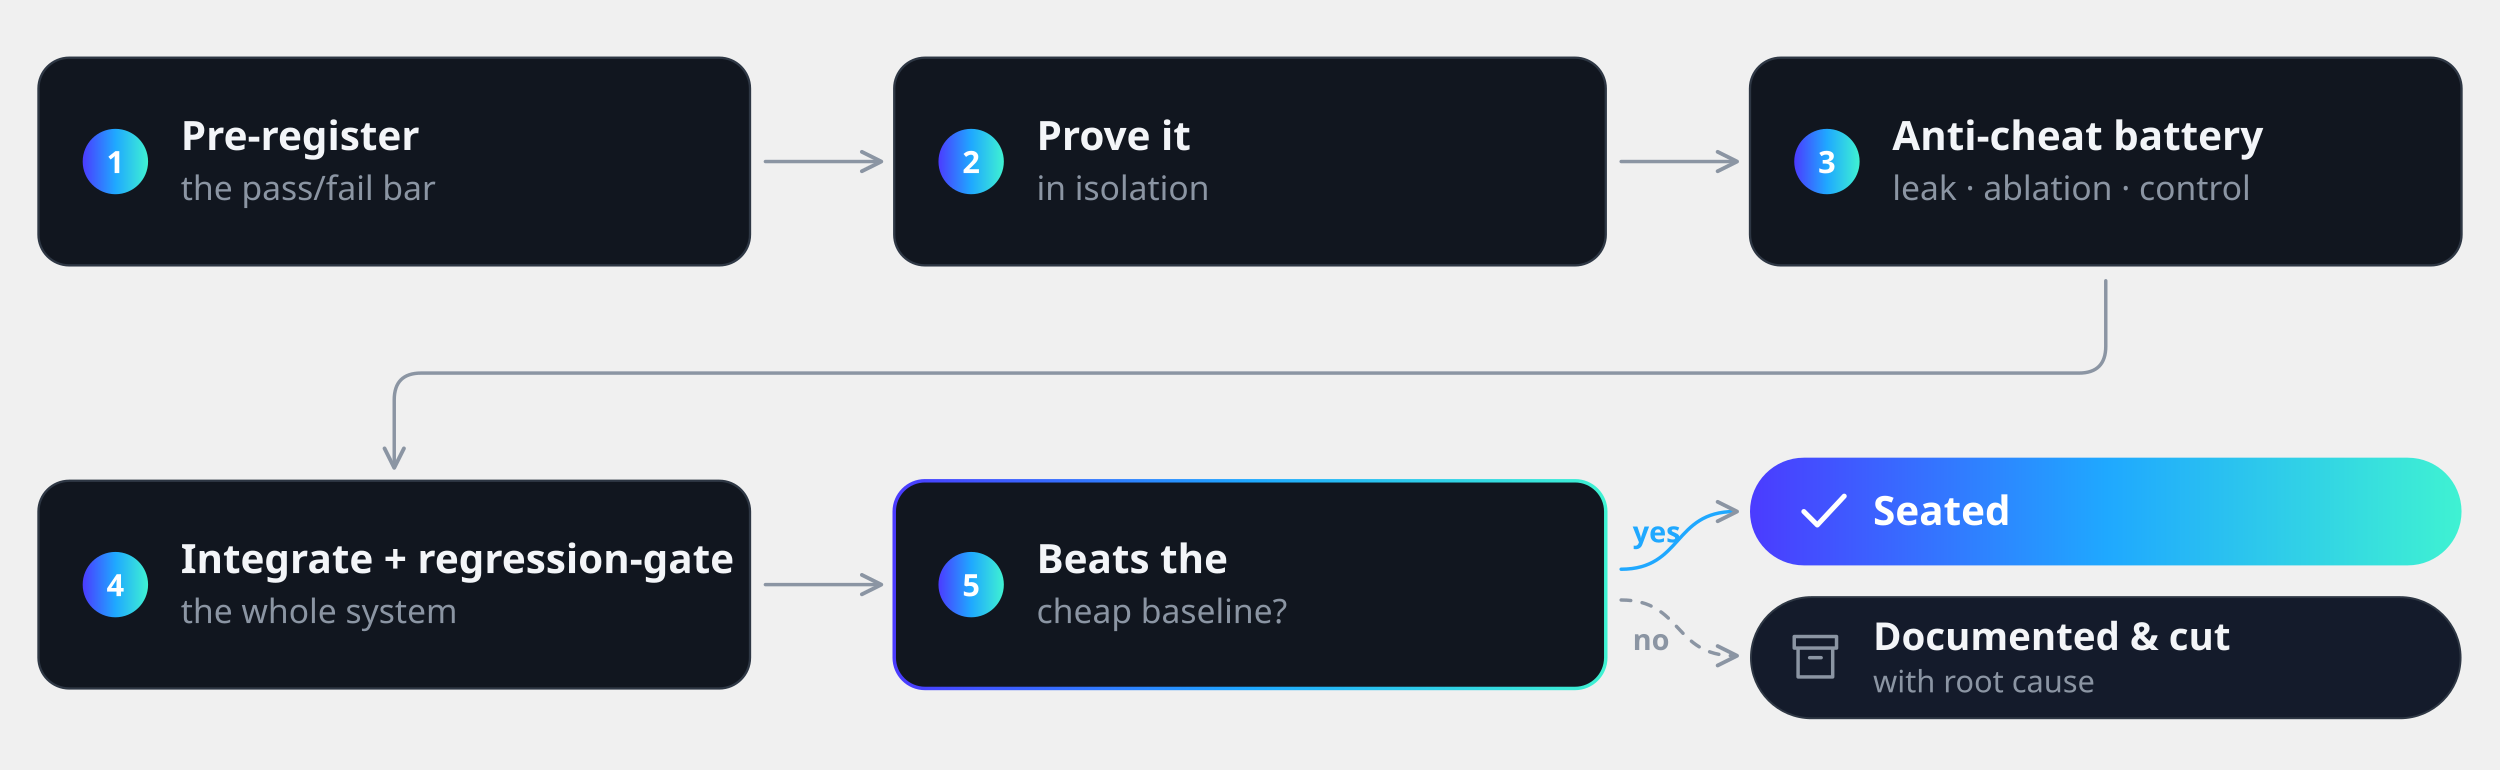
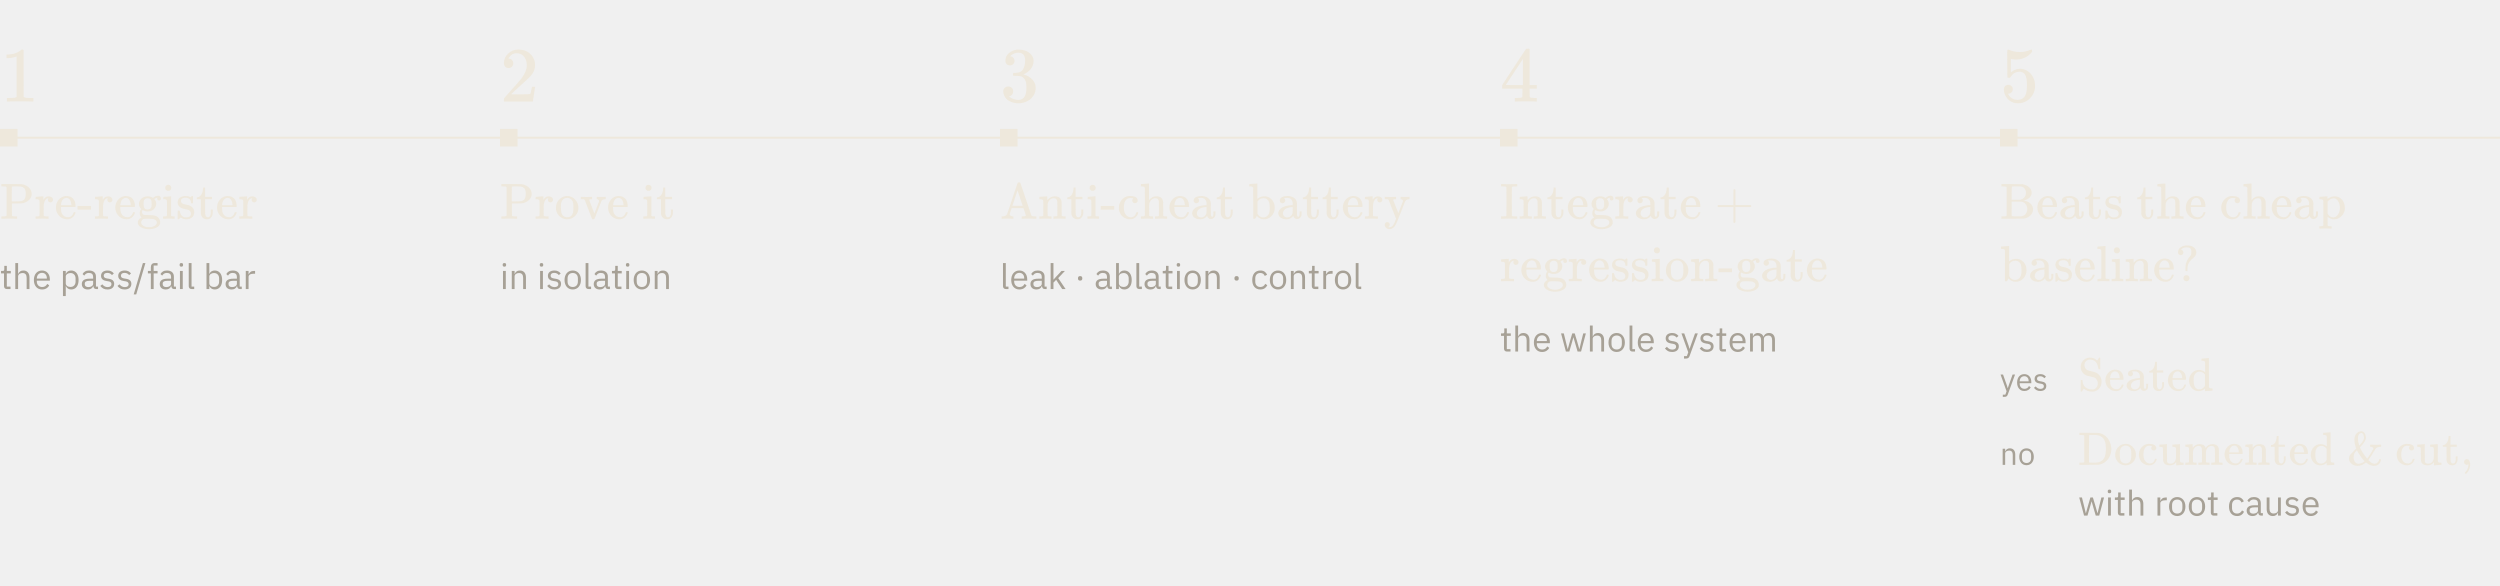
- <svg xmlns="http://www.w3.org/2000/svg" width="1300" height="400" viewBox="0 0 1300 400" role="img" aria-label="The method: pre-register the pass/fail bar, prove it in isolation, run the anti-cheat battery, integrate and regression-gate the whole system; if it beats the cheap baseline it is seated, otherwise it is documented and cut with root cause." font-family="-apple-system,BlinkMacSystemFont,'Segoe UI','Noto Sans',Helvetica,Arial,sans-serif">
+ <svg xmlns="http://www.w3.org/2000/svg" width="1280" height="300" viewBox="0 0 1280 300" role="img" aria-label="Pre-register the pass/fail bar, prove it in isolation, anti-cheat battery (leak, ablation, control), integrate and regression-gate the whole system. Beats the cheap baseline? Yes: seated. No: documented and cut, with root cause.">
  <defs>
-     <linearGradient id="tx" x1="0" y1="0" x2="1" y2="0">
-       <stop offset="0.00" stop-color="#4B3BFF" />
-       <stop offset="0.50" stop-color="#1FA8FF" />
-       <stop offset="1.00" stop-color="#3FF2D2" />
-     </linearGradient>
-     <marker id="ah" viewBox="0 0 10 10" refX="8" refY="5" markerWidth="7" markerHeight="7" orient="auto-start-reverse">
-       <path d="M1 1L9 5L1 9" fill="none" stroke="#8B95A3" stroke-width="1.6" stroke-linecap="round" stroke-linejoin="round" />
-     </marker>
+     <path id="cmr-20" d="M416 0Q399 3 257 3Q117 3 100 0H88V46H114Q172 46 189 49Q197 50 213 61V578Q211 578 205 575Q159 557 102 556H83V602H102Q186 605 242 640Q260 650 273 663Q275 666 285.0 666.0Q295 666 302 660V361L303 61Q318 46 368 46H401H427V0Z" />
+     <path id="cmr-51" d="M130 622Q120 632 110.5 634.0Q101 636 60 637H27V683H214Q406 683 413 682Q490 676 549.5 631.0Q609 586 622 519Q624 511 624 489Q624 468 622 460Q610 403 562.0 361.5Q514 320 451 307Q429 302 328 301H234V181Q234 62 237 58Q245 47 304 46H337V0H326Q309 3 182.0 3.0Q55 3 38 0H27V46H60Q101 47 110.5 49.0Q120 51 130 61ZM474 604Q448 626 420.5 631.5Q393 637 333 637H307Q295 637 282.5 636.5Q270 636 261.0 636.0Q252 636 251 636Q237 635 234 628Q231 624 231 483V342H302Q379 342 385 343Q452 349 479.5 382.0Q507 415 507 488Q507 535 500.5 560.5Q494 586 474 604Z" />
+     <path id="cmr-84" d="M22 431Q26 431 97.5 436.5Q169 442 171 442H174V373Q193 405 216.0 423.0Q239 441 277 441Q305 441 325 430Q364 410 364 373Q364 351 349.0 336.5Q334 322 313.0 322.0Q292 322 277.5 336.0Q263 350 263 372Q263 389 271 400Q273 404 273 405Q271 407 250 401Q234 393 226 386Q186 348 180 260V221Q179 182 179 154Q179 141 179.0 126.5Q179 112 179.5 101.0Q180 90 180.0 81.0Q180 72 180 66V61Q184 53 192 51Q202 47 245 46H276V0H267Q249 3 140 3Q42 3 28 0H20V46H36H47Q89 46 97 60V68Q97 77 97.5 91.0Q98 105 98.0 122.5Q98 140 98.0 161.5Q98 183 98 203Q98 234 98.0 269.5Q98 305 98 328L97 351Q94 370 82.5 376.5Q71 383 38 385H20V408Q20 431 22 431Z" />
+     <path id="cmr-71" d="M415 245Q415 238 408 231H126V216Q126 142 146 104Q182 30 270 30Q313 30 342 62Q362 82 373 114Q376 125 379.0 128.0Q382 131 395 131Q415 131 415 121Q415 117 412 108Q393 56 351.5 22.5Q310 -11 250 -11Q231 -11 206 -6Q149 5 104.0 46.0Q59 87 40 145Q28 181 28 218Q28 310 82.0 373.5Q136 437 215 447Q219 448 229 448Q320 448 367.5 394.5Q415 341 415 245ZM333 275Q324 384 259 407Q252 410 238 411Q186 411 153 363Q133 331 127 274V267H333Z" />
+     <path id="cmr-16" d="M11 179V252H277V179Z" />
+     <path id="cmr-73" d="M329 409Q373 453 430 453Q455 453 470.0 437.5Q485 422 485 396Q485 380 475.0 370.0Q465 360 449 360Q417 360 412 390Q410 404 415 411Q415 412 416 414V415Q412 414 407 413Q383 409 363 393Q355 388 355 386Q357 384 359 381Q392 340 392 292Q392 251 365 212Q318 143 222 143Q174 143 123 171Q112 151 112 133Q112 98 138 81Q147 75 155.5 74.5Q164 74 227 73Q311 72 335 67Q448 50 468 -45Q470 -53 470 -72Q470 -90 468 -96Q454 -147 391.0 -176.5Q328 -206 250 -206Q168 -206 107 -175Q45 -145 31 -96Q29 -90 29 -75Q29 -34 60 -5Q75 10 92 18L103 24Q67 55 67 108Q67 154 96 193Q52 237 52 292Q52 334 79 373Q100 404 138.0 423.0Q176 442 223 442Q274 442 318 416ZM142 292Q142 238 159.0 210.0Q176 182 222 182Q254 182 274.0 198.5Q294 215 299 242Q302 258 302.0 292.0Q302 326 299 343Q287 404 221 404Q192 404 171.0 387.5Q150 371 145 343Q142 327 142 292ZM375 -23Q353 -8 325.5 -4.0Q298 0 247 0H218Q151 0 138 -6Q118 -15 106.5 -34.0Q95 -53 95 -74Q95 -85 98 -94Q106 -117 134.0 -136.5Q162 -156 199 -163Q217 -167 250 -167Q282 -167 300 -163Q337 -155 365.5 -135.5Q394 -116 401 -93Q403 -88 403 -75Q403 -41 375 -23Z" />
+     <path id="cmr-75" d="M131 669Q156 667 172.0 651.5Q188 636 188 609Q188 573 161 558Q148 549 129 549Q88 549 71 589Q69 595 69 609Q69 637 86.5 653.0Q104 669 131 669ZM32 431Q36 431 108.0 436.5Q180 442 182 442H185V62Q190 52 197.0 49.5Q204 47 232 46H255V0H247Q236 3 143 3Q52 3 34 0H26V46H42H53Q95 46 103 60Q104 62 104 205Q104 355 100 365Q92 385 41 385H30V408Q30 431 32 431Z" />
+     <path id="cmr-85" d="M295 316Q295 362 267.0 388.0Q239 414 190 414Q98 414 98 349Q98 336 100 332Q109 308 131.0 297.5Q153 287 199 278Q256 268 277 256Q340 226 358 157Q359 151 359 133Q359 62 316.5 26.0Q274 -10 198 -10Q138 -10 94 26L86 19L77 10Q71 4 65 -1L54 -11H46Q39 -11 33 -5V74Q33 138 33.5 148.5Q34 159 38 161Q40 162 54 162Q67 162 69.5 160.0Q72 158 75 146Q83 108 101 77Q136 26 198 26Q295 26 295 104Q295 133 277 151Q261 170 235 178Q218 182 187 189Q131 200 111 210Q45 241 34 303Q33 307 33 318Q33 433 174 447Q178 449 198 447Q238 447 268 432L283 424L292 431Q305 442 314 448H322Q329 448 335 442V310L329 304H301Q295 310 295 316Z" />
+     <path id="cmr-86" d="M141 600V615H181V431H316V385H181V241Q182 116 182.5 99.5Q183 83 189 68Q203 29 238 29Q282 29 292 100Q293 108 293 146V181H333V146Q333 100 328 80Q317 40 290.5 15.0Q264 -10 221 -10Q167 -10 135.0 19.5Q103 49 98 100Q97 107 97 248V385H18V422H27Q64 425 90 454Q136 502 141 600Z" />
+     <path id="plex-26" d="M199 0Q157 0 135.5 23.5Q114 47 114 85V446H29V516H77Q103 516 112.5 526.5Q122 537 122 563V659H194V516H307V446H194V70H299V0Z" />
+     <path id="plex-14" d="M85 740H165V432H169Q188 476 222.5 502.0Q257 528 315 528Q395 528 441.5 476.5Q488 425 488 331V0H408V317Q408 456 291 456Q267 456 244.5 450.0Q222 444 204.0 432.0Q186 420 175.5 401.5Q165 383 165 358V0H85Z" />
+     <path id="plex-9" d="M279 -12Q226 -12 183.5 7.0Q141 26 110.5 61.5Q80 97 63.5 146.5Q47 196 47 258Q47 319 63.5 369.0Q80 419 110.5 454.5Q141 490 183.5 509.0Q226 528 279 528Q331 528 372.0 509.0Q413 490 442.0 456.5Q471 423 486.5 377.0Q502 331 502 276V238H131V214Q131 181 141.5 152.5Q152 124 171.5 103.0Q191 82 219.5 70.0Q248 58 284 58Q333 58 369.5 81.0Q406 104 426 147L483 106Q458 53 405.0 20.5Q352 -12 279 -12ZM279 461Q246 461 219.0 449.5Q192 438 172.5 417.0Q153 396 142.0 367.5Q131 339 131 305V298H416V309Q416 378 378.5 419.5Q341 461 279 461Z" />
+     <path id="plex-22" d="M85 516H165V432H169Q189 481 227.5 504.5Q266 528 320 528Q368 528 407.0 509.0Q446 490 473.5 455.0Q501 420 515.5 370.0Q530 320 530 258Q530 196 515.5 146.0Q501 96 473.5 61.0Q446 26 407.0 7.0Q368 -12 320 -12Q215 -12 169 84H165V-200H85ZM298 60Q366 60 405.0 102.5Q444 145 444 214V302Q444 371 405.0 413.5Q366 456 298 456Q271 456 246.5 448.5Q222 441 204.0 428.0Q186 415 175.5 396.5Q165 378 165 357V165Q165 140 175.5 120.5Q186 101 204.0 87.5Q222 74 246.5 67.0Q271 60 298 60Z" />
+     <path id="plex-4" d="M460 0Q415 0 395.5 24.0Q376 48 371 84H366Q349 36 310.0 12.0Q271 -12 217 -12Q135 -12 89.5 30.0Q44 72 44 144Q44 217 97.5 256.0Q151 295 264 295H366V346Q366 401 336.0 430.0Q306 459 244 459Q197 459 165.5 438.0Q134 417 113 382L65 427Q86 469 132.0 498.5Q178 528 248 528Q342 528 394.0 482.0Q446 436 446 354V70H505V0ZM230 56Q260 56 285.0 63.0Q310 70 328.0 83.0Q346 96 356.0 113.0Q366 130 366 150V235H260Q191 235 159.5 215.0Q128 195 128 157V136Q128 98 155.5 77.0Q183 56 230 56Z" />
+     <path id="plex-25" d="M240 -12Q168 -12 119.5 15.5Q71 43 36 89L93 135Q123 97 160.0 76.5Q197 56 246 56Q297 56 325.5 78.0Q354 100 354 140Q354 170 334.5 191.5Q315 213 264 221L223 227Q187 232 157.0 242.5Q127 253 104.5 270.5Q82 288 69.5 314.0Q57 340 57 376Q57 414 71.0 442.5Q85 471 109.5 490.0Q134 509 168.0 518.5Q202 528 241 528Q304 528 346.5 506.0Q389 484 421 445L368 397Q351 421 318.0 440.5Q285 460 235 460Q185 460 159.5 438.5Q134 417 134 380Q134 342 159.5 325.0Q185 308 233 300L273 294Q359 281 395.0 244.5Q431 208 431 149Q431 74 380.0 31.0Q329 -12 240 -12Z" />
+     <path id="plex-108" d="M9 -151 270 740H342L81 -151Z" />
+     <path id="plex-10" d="M113 446H29V516H113V620Q113 674 141.0 707.0Q169 740 226 740H304V670H193V516H304V446H193V0H113Z" />
+     <path id="plex-15" d="M125 637Q99 637 87.5 649.5Q76 662 76 682V695Q76 715 87.5 727.5Q99 740 125 740Q151 740 162.5 727.5Q174 715 174 695V682Q174 662 162.5 649.5Q151 637 125 637ZM85 516H165V0H85Z" />
+     <path id="plex-18" d="M170 0Q128 0 106.5 23.5Q85 47 85 83V740H165V70H241V0Z" />
+     <path id="plex-6" d="M85 740H165V432H169Q189 481 227.5 504.5Q266 528 320 528Q368 528 407.0 509.0Q446 490 473.5 455.0Q501 420 515.5 370.0Q530 320 530 258Q530 196 515.5 146.0Q501 96 473.5 61.0Q446 26 407.0 7.0Q368 -12 320 -12Q215 -12 169 84H165V0H85ZM298 60Q366 60 405.0 102.5Q444 145 444 214V302Q444 371 405.0 413.5Q366 456 298 456Q271 456 246.5 448.5Q222 441 204.0 428.0Q186 415 175.5 396.5Q165 378 165 357V165Q165 140 175.5 120.5Q186 101 204.0 87.5Q222 74 246.5 67.0Q271 60 298 60Z" />
+     <path id="plex-24" d="M85 0V516H165V421H170Q184 458 220.0 487.0Q256 516 319 516H350V436H303Q238 436 201.5 411.5Q165 387 165 350V0Z" />
+     <path id="cmr-21" d="M110 429Q82 429 66.0 447.0Q50 465 50 491Q50 563 104.5 614.5Q159 666 235 666Q321 666 377.5 619.5Q434 573 447 498Q449 480 449 465Q449 407 414 356Q386 314 301 241Q265 210 201 149L142 93L218 92Q375 92 385 97Q389 98 395 118Q399 129 409 186V189H449V186L421 3V0H50V19Q50 39 52 42Q53 44 136 137Q245 258 276 297Q343 388 343 464Q343 530 308.5 574.5Q274 619 212 619Q154 619 118 567Q116 563 112 556Q109 551 109.0 550.0Q109 549 114 549Q139 549 154.5 531.0Q170 513 170 489Q170 464 153.5 446.5Q137 429 110 429Z" />
+     <path id="cmr-81" d="M28 214Q28 305 86.0 370.5Q144 436 225 446Q241 448 250 448Q337 448 401 384Q471 314 471 215Q471 195 466 168Q454 105 409.5 58.5Q365 12 302 -4Q279 -10 250 -10Q220 -10 197 -4Q122 15 75.0 75.5Q28 136 28 214ZM304 399Q277 411 252 411Q222 411 195 399Q139 371 128 290Q126 272 126 226Q126 131 145 91Q177 30 250 30Q372 30 372 193V225Q372 290 367 313Q354 374 304 399Z" />
+     <path id="cmr-88" d="M338 431Q343 429 386 429H422Q479 429 503 431H508V385H497Q441 382 423 345Q421 341 355.5 172.0Q290 3 288 -2Q283 -11 263 -11Q244 -11 239 -2Q99 359 98 364Q94 374 86.5 378.0Q79 382 73.0 383.0Q67 384 43 385H19V431H25Q35 428 122 428Q217 428 232 431H240V385H226Q187 384 184 370Q184 366 235 234L286 102Q317 181 377 341V349Q377 365 364.0 375.0Q351 385 335 385H331V431Z" />
+     <path id="plex-20" d="M85 0V516H165V432H169Q188 476 222.5 502.0Q257 528 315 528Q395 528 441.5 476.5Q488 425 488 331V0H408V317Q408 456 291 456Q267 456 244.5 450.0Q222 444 204.0 432.0Q186 420 175.5 401.5Q165 383 165 358V0Z" />
+     <path id="plex-21" d="M280 -12Q228 -12 185.0 7.0Q142 26 111.5 61.5Q81 97 64.0 146.5Q47 196 47 258Q47 319 64.0 369.0Q81 419 111.5 454.5Q142 490 185.0 509.0Q228 528 280 528Q332 528 374.5 509.0Q417 490 448.0 454.5Q479 419 496.0 369.0Q513 319 513 258Q513 196 496.0 146.5Q479 97 448.0 61.5Q417 26 374.5 7.0Q332 -12 280 -12ZM280 59Q345 59 386.0 99.0Q427 139 427 221V295Q427 377 386.0 417.0Q345 457 280 457Q215 457 174.0 417.0Q133 377 133 295V221Q133 139 174.0 99.0Q215 59 280 59Z" />
+     <path id="cmr-22" d="M127 463Q100 463 84.5 480.0Q69 497 69 524Q69 581 114.0 619.5Q159 658 218 665H233Q296 665 344 643Q410 610 427 549Q430 539 430 522Q430 463 393.5 416.5Q357 370 302 350Q297 348 302 347Q304 346 312 344Q373 327 415.0 280.5Q457 234 457 175Q457 123 430.5 80.0Q404 37 363 13Q307 -22 238 -22Q172 -22 121.0 6.0Q70 34 52 81Q42 102 42.0 130.0Q42 158 60.5 175.5Q79 193 105 193Q133 193 151.0 175.0Q169 157 169 130Q169 107 156.0 90.0Q143 73 121 68L114 66Q168 21 238 21Q293 21 321 74Q338 107 338 175V195Q338 290 274 322Q259 328 213 329L171 330L168 332Q166 335 166 348Q166 360 169.0 363.0Q172 366 174 366Q202 366 232 371Q276 377 299.0 420.5Q322 464 322 525Q322 590 287 612Q266 626 240 626Q190 626 152 599Q148 597 143.0 592.5Q138 588 135 584L132 580Q135 579 139 578Q159 576 172.5 559.0Q186 542 186 520Q186 496 169.5 479.5Q153 463 127 463Z" />
+     <path id="cmr-36" d="M255 0Q237 3 140 3Q51 3 39 0H32V46H47Q119 49 139 88Q140 91 192.0 245.5Q244 400 295.5 553.5Q347 707 348 708Q351 716 367 716H376Q396 715 400 709Q401 708 497.0 423.0Q593 138 617 67Q620 61 624 57Q635 47 687 46H717V0H708Q693 3 581 3Q452 3 437 0H427V46H440Q510 46 510 64Q510 66 486 138L462 209H229L209 150Q189 91 189 85Q189 80 192 76Q198 63 217.5 54.5Q237 46 259 46H264V0ZM416 347Q387 434 365 498L345 557L295 407L244 256Q244 255 345 255H447Z" />
+     <path id="cmr-80" d="M27 431Q31 431 103.5 436.5Q176 442 178 442H181V402Q181 364 182 364L183 365Q237 442 336 442Q451 438 463 329Q464 322 464 190Q464 62 465 60Q473 46 515 46H526H542V0H534Q521 3 422.0 3.0Q323 3 310 0H302V46H318H326Q379 46 379 62Q380 64 380 200Q379 335 378 343Q371 375 355.5 389.5Q340 404 308 404Q263 404 229 370Q194 335 188 282Q188 281 188.0 263.5Q188 246 187.5 219.0Q187 192 187 168Q187 153 187.0 136.5Q187 120 187.5 107.0Q188 94 188.0 83.5Q188 73 188 66V60Q196 46 238 46H249H265V0H257Q244 3 145.0 3.0Q46 3 33 0H25V46H41H52Q94 46 102 60V68Q102 77 102.0 91.0Q102 105 102.5 122.5Q103 140 103.0 161.5Q103 183 103 203Q103 234 102.5 269.5Q102 305 102 328V351Q99 370 87.5 376.5Q76 383 43 385H25V408Q25 431 27 431Z" />
+     <path id="cmr-69" d="M297 358Q297 381 312 396Q317 401 316.5 402.0Q316 403 307 404Q281 408 258 408Q207 408 178 376Q131 329 131 219Q131 137 162 90Q203 29 272 29Q297 29 316 39Q358 60 374 117Q376 125 379.0 127.0Q382 129 395 129H409Q415 123 415 120Q415 101 390 61Q340 -11 249 -11Q199 -11 154 12Q55 63 35 182Q34 188 34.0 214.0Q34 240 35 247Q45 325 97.5 381.0Q150 437 227 447Q228 447 236.0 447.5Q244 448 250 448Q379 448 401 380Q404 371 404 357Q404 334 387.5 320.0Q371 306 349.0 306.0Q327 306 312.0 321.0Q297 336 297 358Z" />
+     <path id="cmr-74" d="M27 683Q32 683 106.0 688.5Q180 694 181 694H184V367Q246 442 328 442Q451 442 463 329Q464 322 464 190Q464 62 465 60Q473 46 515 46H526H542V0H534Q521 3 422.0 3.0Q323 3 310 0H302V46H318H326Q379 46 379 62Q380 64 380 200Q379 335 378 343Q371 375 355.5 389.5Q340 404 308 404Q263 404 229 370Q194 335 188 282Q188 281 188.0 263.5Q188 246 187.5 219.0Q187 192 187 168Q187 153 187.0 136.5Q187 120 187.5 107.0Q188 94 188.0 83.5Q188 73 188 66V60Q196 46 238 46H249H265V0H257Q244 3 145.0 3.0Q46 3 33 0H25V46H41H52Q94 46 102 60V68Q102 77 102.0 91.0Q102 105 102.0 124.0Q102 143 102.5 167.5Q103 192 103.0 217.5Q103 243 103.0 272.5Q103 302 103 329Q103 366 103.0 407.5Q103 449 102.5 482.0Q102 515 102.0 542.5Q102 570 102.0 586.0Q102 602 102 603Q99 622 87.5 628.5Q76 635 43 637H25V660Q25 683 27 683Z" />
+     <path id="cmr-67" d="M63 359Q63 373 71 391Q84 418 123.0 433.0Q162 448 218 448Q284 448 332.5 418.0Q381 388 396 340Q401 326 401.5 308.5Q402 291 402 194Q402 96 402.5 79.5Q403 63 408 54Q414 40 428 40Q441 40 447 54Q453 66 453 109V145H493V106Q492 66 490 59Q481 31 457.0 12.5Q433 -6 400 -6Q375 -6 355.5 11.5Q336 29 329 54V58Q326 55 317.0 44.5Q308 34 304 30Q255 -11 190 -11Q138 -11 97.0 11.0Q56 33 42 69Q34 88 34 107Q34 154 73 193Q96 216 130 231Q198 262 304 268H318V290Q318 324 312 340Q302 373 277.0 392.0Q252 411 215 411Q148 411 148 403Q170 388 170 359Q170 337 154.5 321.0Q139 305 116.0 305.0Q93 305 78.0 321.0Q63 337 63 359ZM318 175Q318 233 317 233Q314 233 312 232Q175 223 137 151Q126 131 126 106Q126 72 150.0 49.0Q174 26 209 26Q249 26 277.5 50.0Q306 74 315 109Q317 116 318 175Z" />
+     <path id="cmr-68" d="M22 683Q26 683 100.0 688.5Q174 694 176 694H179V543Q179 391 180 391Q183 393 186 396Q241 442 323 442Q341 442 356 439Q427 425 474.5 364.5Q522 304 522 216Q522 197 520 181Q507 100 449.5 44.5Q392 -11 307 -11Q230 -11 175 48L168 55L158 37Q156 34 152.5 27.5Q149 21 146.5 16.5Q144 12 143 10L138 1L118 0H98V298Q98 599 97 603Q94 622 82.5 628.5Q71 635 38 637H20V660Q20 683 22 683ZM331 402Q307 405 300 405Q230 405 188 347L182 339V98L187 91Q217 43 264 30Q277 26 295 26Q359 26 396 80Q404 91 412 113Q424 148 424 212Q424 286 412 323Q391 386 331 402Z" />
+     <path id="cmr-91" d="M118 -116Q118 -130 110.0 -143.0Q102 -156 91 -160Q87 -162 91 -164Q98 -168 111 -168Q126 -168 140 -162Q170 -150 188.0 -122.0Q206 -94 225 -43L242 0L170 183L95 370Q88 385 43 385H34H19V431H26Q37 428 122 428Q216 428 233 431H241V385H232Q185 385 185 368L286 112Q286 113 332 227L376 341V350Q376 366 364.0 375.5Q352 385 334 385H331V431H337Q346 429 422 429Q477 429 503 431H508V385H497Q441 380 422 345Q420 343 378.0 234.5Q336 126 289.0 8.5Q242 -109 227 -131Q188 -191 134 -203Q129 -204 113 -204Q72 -204 45.5 -179.5Q19 -155 19 -116Q19 -93 33.5 -79.5Q48 -66 69.0 -66.0Q90 -66 104.0 -80.5Q118 -95 118 -116Z" />
+     <path id="plex-17" d="M85 740H165V271H169L248 359L394 516H491L300 312L510 0H413L242 263L165 184V0H85Z" />
+     <path id="plex-141" d="M163 240Q131 240 116.5 256.0Q102 272 102 298V311Q102 337 116.5 353.0Q131 369 163 369Q195 369 209.5 353.0Q224 337 224 311V298Q224 272 209.5 256.0Q195 240 163 240Z" />
+     <path id="plex-7" d="M277 -12Q223 -12 180.0 7.0Q137 26 107.5 61.0Q78 96 62.5 146.0Q47 196 47 258Q47 320 62.5 370.0Q78 420 107.5 455.0Q137 490 180.0 509.0Q223 528 277 528Q354 528 400.5 494.5Q447 461 470 407L403 373Q389 413 357.0 435.0Q325 457 277 457Q241 457 214.0 445.5Q187 434 169.0 413.5Q151 393 142.0 364.5Q133 336 133 302V214Q133 146 169.5 102.5Q206 59 277 59Q374 59 417 149L475 110Q450 54 400.5 21.0Q351 -12 277 -12Z" />
+     <path id="cmr-23" d="M462 0Q448 3 333 3Q213 3 199 0H190V46H221Q264 47 274 51Q282 53 286 61Q287 63 287 115V165H28V211L179 442Q332 674 334 675Q336 677 355 677H373L379 671V211H471V165H379V114Q379 73 379.5 66.0Q380 59 385 54Q393 47 442 46H471V0ZM293 211V545L74 212L183 211Z" />
+     <path id="cmr-44" d="M328 0Q312 3 180.0 3.0Q48 3 32 0H21V46H43Q82 46 109 49Q121 52 126 60Q128 63 128 342Q128 620 126 623Q121 631 109 634Q82 637 43 637H21V683H32Q48 680 180.0 680.0Q312 680 328 683H339V637H317Q278 637 251 634Q239 631 234 623Q232 620 232 342Q232 63 234 60Q239 52 251 49Q278 46 317 46H339V0Z" />
+     <path id="cmr-14" d="M70 270H369V420L370 570Q380 583 389 583Q402 583 409 568V270H707Q722 262 722.0 250.0Q722 238 707 230H409V-68Q402 -82 389.0 -82.0Q376 -82 369 -68V230H70Q56 237 56.0 250.0Q56 263 70 270Z" />
+     <path id="plex-29" d="M31 516H109L164 293L219 67H221L284 293L349 516H420L487 293L551 67H553L606 293L662 516H737L600 0H501L429 248L384 405H382L338 248L266 0H169Z" />
+     <path id="plex-31" d="M403 516H482L251 -120Q242 -143 233.0 -158.5Q224 -174 211.0 -183.0Q198 -192 178.5 -196.0Q159 -200 131 -200H90V-130H171L210 -20L17 516H97L221 165L245 81H250L278 165Z" />
+     <path id="plex-19" d="M85 0V516H165V432H169Q178 452 189.5 469.5Q201 487 217.5 500.0Q234 513 256.0 520.5Q278 528 308 528Q359 528 402.0 503.5Q445 479 466 423H468Q482 465 520.5 496.5Q559 528 625 528Q704 528 748.5 476.5Q793 425 793 331V0H713V317Q713 386 686.0 421.0Q659 456 600 456Q576 456 554.5 450.0Q533 444 516.0 432.0Q499 420 489.0 401.5Q479 383 479 358V0H399V317Q399 386 372.0 421.0Q345 456 288 456Q264 456 242.0 450.0Q220 444 203.0 432.0Q186 420 175.5 401.5Q165 383 165 358V0Z" />
+     <path id="cmr-24" d="M107 214Q131 214 147.5 197.5Q164 181 164 156Q164 133 147.0 117.0Q130 101 109 101H102L105 96Q120 64 151.0 43.0Q182 22 224 22Q295 22 326 82Q345 119 345 210Q345 313 318 349Q292 382 254 382Q176 382 136 314Q132 307 128.5 305.5Q125 304 114 304Q97 304 95 310Q93 314 93 485Q93 515 92.5 556.0Q92 597 92 608Q92 664 98 664Q100 666 102 666L120 660Q185 634 253 634Q324 634 389 662Q397 666 402 666Q410 666 410 648V635Q329 538 205 538Q174 538 149 544L139 546V374Q196 420 256 420Q275 420 297 415Q364 398 406.5 339.0Q449 280 449 201Q449 110 385.5 44.0Q322 -22 229 -22Q166 -22 122 13Q103 25 89 46Q50 93 50 154Q50 182 66.0 198.0Q82 214 107 214Z" />
+     <path id="cmr-37" d="M131 622Q121 632 111.5 634.0Q102 636 61 637H28V683H229Q430 682 443 680Q497 671 531 651Q589 618 612 567Q624 540 624 512Q624 461 583.0 418.5Q542 376 476 360L466 357Q536 349 586.5 310.0Q637 271 650 211Q651 205 651 187Q651 164 649 156Q636 97 587.0 55.0Q538 13 469 3Q456 1 242 0H28V46H61Q102 47 111.5 49.0Q121 51 131 61ZM511 513Q511 560 484.5 594.0Q458 628 416 636Q415 636 402.5 636.0Q390 636 370.5 636.5Q351 637 333.0 637.0Q315 637 295.5 636.5Q276 636 263.0 636.0Q250 636 248 636Q235 635 232 628Q229 624 229 499V374H312L396 375L406 377Q409 378 416 380L422 382Q461 396 486.0 430.5Q511 465 511 513ZM537 188Q537 245 507.0 285.0Q477 325 430 336L329 337H229V200Q229 61 230 59Q232 55 234 52Q240 47 334 47H383Q425 47 443 53Q486 67 511.5 104.0Q537 141 537 188Z" />
+     <path id="cmr-82" d="M22 431Q26 431 100.0 436.5Q174 442 176 442H179V416L180 390L188 397Q249 441 326 441Q348 441 358 439Q428 425 475.0 364.0Q522 303 522 216Q522 197 520 181Q510 116 471.5 69.0Q433 22 372 -1Q342 -11 310 -11Q242 -11 190 33L182 40V-45Q182 -132 183 -134Q191 -148 233 -148H244H260V-194H252Q239 -191 140.0 -191.0Q41 -191 28 -194H20V-148H36H47Q89 -148 97 -134V-126Q97 -119 97.0 -106.5Q97 -94 97.5 -77.0Q98 -60 98.0 -38.0Q98 -16 98.0 6.5Q98 29 98.0 55.5Q98 82 98 106Q98 140 98.0 177.0Q98 214 98.0 243.0Q98 272 97.5 296.5Q97 321 97.0 335.5Q97 350 97 351Q94 370 82.5 376.5Q71 383 38 385H20V408Q20 431 22 431ZM305 402Q234 402 182 337V98Q223 26 294 26Q336 26 370 63Q424 119 424 218Q424 287 393.0 340.0Q362 393 319 401Q315 402 305 402Z" />
+     <path id="cmr-78" d="M28 683Q33 683 106.5 688.5Q180 694 182 694H185V379Q185 62 186 60Q194 46 236 46H247H263V0H255Q237 3 145 3Q47 3 34 0H26V46H42H53Q95 46 103 60V68Q103 77 103.0 91.0Q103 105 103.5 124.0Q104 143 104.0 167.5Q104 192 104.0 217.5Q104 243 104.0 272.5Q104 302 104 329Q104 366 104.0 407.5Q104 449 104.0 482.0Q104 515 103.5 542.5Q103 570 103.0 586.0Q103 602 103 603Q100 622 88.5 628.5Q77 635 44 637H26V660Q26 683 28 683Z" />
+     <path id="cmr-34" d="M55 566Q55 638 115 673Q154 699 199 704Q201 704 210.0 704.5Q219 705 224 705H228Q361 705 401 626Q416 597 416 567Q416 504 361 462Q267 395 247 303Q242 279 242 241Q242 213 241.0 207.0Q240 201 236 199Q233 198 222 198Q206 198 203 203Q202 205 202 249Q203 309 210.5 341.0Q218 373 238 414Q260 456 289 488Q307 507 312.0 522.5Q317 538 317 574V587Q317 632 295.5 650.0Q274 668 226 668Q170 668 133 640L114 621Q117 620 121 619Q162 608 162 567Q162 544 147.0 529.0Q132 514 109.0 514.0Q86 514 70.5 528.5Q55 543 55 566ZM224 121Q249 119 265.0 103.5Q281 88 281 61Q281 25 254 10Q241 1 222 1Q181 1 164 41Q162 47 162 61Q162 89 179.5 105.0Q197 121 224 121Z" />
+     <path id="cmr-54" d="M89 227Q95 221 95 214Q95 125 152.5 74.5Q210 24 305 24Q344 24 373 50Q420 89 420 155Q420 198 397.5 233.5Q375 269 340 281Q190 318 189 319Q131 339 93.0 389.5Q55 440 55 507Q55 567 86.0 614.0Q117 661 163 684Q203 704 243 704Q322 704 371 670Q386 660 405 641L426 672Q431 679 436.5 687.0Q442 695 446 700L449 704Q450 704 453.0 704.5Q456 705 459 705Q466 705 472 699V462L466 456H448Q437 456 435.0 459.0Q433 462 430 479Q413 605 329 646Q292 662 254 662Q202 662 168.5 628.5Q135 595 135 542Q135 508 152.0 479.5Q169 451 200 435Q210 430 294 410Q365 391 370 389Q427 367 463.5 314.5Q500 262 500 191Q500 109 455.0 52.5Q410 -4 337 -19Q327 -21 301 -21Q195 -21 129 37Q124 42 122 41Q118 36 107.0 20.5Q96 5 87.0 -7.5Q78 -20 78 -21Q76 -22 68 -22Q61 -22 55 -16V101Q55 220 56 222Q58 227 76 227Z" />
+     <path id="cmr-70" d="M300 683Q304 683 378.0 688.5Q452 694 454 694H457V390Q457 84 458 81Q461 61 472.5 54.5Q484 48 517 46H535V0Q533 0 458.5 -5.0Q384 -10 380 -11H373V44L365 37Q308 -11 235 -11Q165 -11 111 36Q49 91 35 180Q34 188 34 215Q34 312 96.0 377.0Q158 442 244 442Q318 442 376 393V495Q376 599 375 603Q372 622 360.5 628.5Q349 635 316 637H298V660Q298 683 300 683ZM373 342Q328 405 260 405Q211 405 173 369Q148 343 139.5 308.0Q131 273 131 211Q131 100 173 59Q204 26 251 26Q286 26 318.0 45.0Q350 64 369 97L373 103Z" />
+     <path id="cmr-39" d="M130 622Q120 632 110.5 634.0Q101 636 60 637H27V683H228Q399 682 419.0 681.5Q439 681 461 676Q559 655 625.5 572.0Q692 489 706 379Q708 359 708.0 336.0Q708 313 706 293Q692 182 621.0 101.5Q550 21 442 3Q429 1 228 0H27V46H60Q101 47 110.5 49.0Q120 51 130 61ZM395 636Q393 636 381.5 636.0Q370 636 353.5 636.5Q337 637 322.0 637.0Q307 637 290.5 636.5Q274 636 263.0 636.0Q252 636 250 636Q237 635 234 628Q231 624 231 344Q231 62 232 59Q234 50 244 48Q252 46 339 46Q404 46 441.5 56.0Q479 66 515 95Q593 160 593 338Q593 439 571.0 501.5Q549 564 493 602Q449 631 395 636Z" />
+     <path id="cmr-87" d="M27 431Q31 431 106.5 436.5Q182 442 184 442H187V261Q188 77 189 71Q194 44 211.0 35.0Q228 26 264 26Q292 26 311 35Q369 63 379 144Q379 145 379.5 161.0Q380 177 380.0 201.5Q380 226 380.0 248.0Q380 270 380.0 294.5Q380 319 380 335L379 351Q376 370 364.5 376.5Q353 383 320 385H302V431Q304 431 378.5 436.0Q453 441 457 442H464V264Q464 84 465 81Q468 61 479.5 54.5Q491 48 524 46H542V0Q540 0 467.0 -5.0Q394 -10 390 -11H383V58Q341 7 302 -3Q283 -10 249 -10Q185 -10 150.0 13.5Q115 37 105 89Q104 96 103 226Q102 335 101.5 348.0Q101 361 96 369Q86 385 36 385H25V408Q25 431 27 431Z" />
+     <path id="cmr-79" d="M27 431Q31 431 103.5 436.5Q176 442 178 442H181V402Q181 364 182 364L183 365Q237 442 336 442Q433 439 455 366L457 361Q481 391 484 394Q535 442 603 442Q728 442 740 329Q741 322 741 190Q741 62 742 60Q750 46 792 46H803H819V0H811Q798 3 699.0 3.0Q600 3 587 0H579V46H595H603Q656 46 656 62Q657 64 657 200Q656 335 655 343Q648 375 632.5 389.5Q617 404 585 404Q540 404 506 370Q471 335 465 282Q465 281 464.5 263.5Q464 246 464.0 219.0Q464 192 464 168Q464 153 464.0 136.5Q464 120 464.0 107.0Q464 94 464.5 83.5Q465 73 465 66V60Q473 46 515 46H526H542V0H534Q521 3 422.0 3.0Q323 3 310 0H302V46H318H326Q379 46 379 62Q380 64 380 200Q379 335 378 343Q371 375 355.5 389.5Q340 404 308 404Q263 404 229 370Q194 335 188 282Q188 281 188.0 263.5Q188 246 187.5 219.0Q187 192 187 168Q187 153 187.0 136.5Q187 120 187.5 107.0Q188 94 188.0 83.5Q188 73 188 66V60Q196 46 238 46H249H265V0H257Q244 3 145.0 3.0Q46 3 33 0H25V46H41H52Q94 46 102 60V68Q102 77 102.0 91.0Q102 105 102.5 122.5Q103 140 103.0 161.5Q103 183 103 203Q103 234 102.5 269.5Q102 305 102 328V351Q99 370 87.5 376.5Q76 383 43 385H25V408Q25 431 27 431Z" />
+     <path id="cmr-9" d="M195 347Q156 448 156 540Q156 623 208 675Q249 716 302 716Q317 716 326 713Q359 704 380.0 666.5Q401 629 401 578Q401 548 384 513Q357 459 287 386L274 373Q313 276 416 148L429 132L437 142Q474 191 543 309L562 341V349Q562 366 542.5 375.5Q523 385 498 385H493V431H502Q520 428 626 428Q708 428 721 431H727V385H712Q634 380 608 344Q607 343 603.0 336.5Q599 330 591.5 317.5Q584 305 578 295Q506 171 460 113Q453 104 454 103Q456 101 473.0 84.5Q490 68 497 62Q543 24 585 24Q623 24 651.0 50.5Q679 77 682 113V121H722V112Q717 53 677.5 15.5Q638 -22 574 -22Q491 -19 414 42L402 51L391 42Q312 -22 224 -22Q148 -22 95.0 24.0Q42 70 42 135Q42 179 68 217Q75 228 156 308ZM315 678Q312 679 305 679Q270 679 251.0 648.5Q232 618 232 572Q232 497 255 426L259 411L267 420Q350 507 360 562Q360 564 360.5 568.5Q361 573 361 576Q361 590 358 607Q349 668 315 678ZM140 164Q140 101 168.0 62.5Q196 24 240 24Q304 24 366 70Q374 75 374 77Q343 108 303.0 161.5Q263 215 235 262L220 292L210 310L193 293Q164 264 152.0 237.5Q140 211 140 164Z" />
+     <path id="cmr-15" d="M137 121Q175 121 192.5 89.0Q210 57 210 8Q210 -11 208 -27Q194 -116 135 -180Q121 -194 117 -194Q114 -194 106.0 -186.0Q98 -178 95 -174Q94 -169 105 -157Q167 -94 173 -3V9Q172 9 167 6Q154 0 140 0Q114 0 96.0 17.5Q78 35 78.0 60.0Q78 85 94.5 103.0Q111 121 137 121Z" />
+     <path id="plex-27" d="M403 84H399Q391 66 379.5 48.5Q368 31 351.0 17.5Q334 4 310.0 -4.0Q286 -12 254 -12Q174 -12 127.0 39.5Q80 91 80 185V516H160V199Q160 60 278 60Q302 60 324.5 66.0Q347 72 364.5 84.0Q382 96 392.5 114.5Q403 133 403 159V516H483V0H403Z" />
  </defs>
-   <rect x="20" y="30" width="370" height="108" rx="16" fill="#11161F" stroke="#2E3744" stroke-width="1.2" />
-   <circle cx="60" cy="84.0" r="17" fill="url(#tx)" />
-   <text x="60" y="90.0" font-size="16" fill="#FFFFFF" font-weight="700" text-anchor="middle">1</text>
-   <text x="94" y="78.0" font-size="21" fill="#F3F5F8" font-weight="650">Pre-register</text>
-   <text x="94" y="104.0" font-size="17.5" fill="#8B95A3">the pass/fail bar</text>
-   <rect x="465" y="30" width="370" height="108" rx="16" fill="#11161F" stroke="#2E3744" stroke-width="1.2" />
-   <circle cx="505" cy="84.0" r="17" fill="url(#tx)" />
-   <text x="505" y="90.0" font-size="16" fill="#FFFFFF" font-weight="700" text-anchor="middle">2</text>
-   <text x="539" y="78.0" font-size="21" fill="#F3F5F8" font-weight="650">Prove it</text>
-   <text x="539" y="104.0" font-size="17.5" fill="#8B95A3">in isolation</text>
-   <rect x="910" y="30" width="370" height="108" rx="16" fill="#11161F" stroke="#2E3744" stroke-width="1.2" />
-   <circle cx="950" cy="84.0" r="17" fill="url(#tx)" />
-   <text x="950" y="90.0" font-size="16" fill="#FFFFFF" font-weight="700" text-anchor="middle">3</text>
-   <text x="984" y="78.0" font-size="21" fill="#F3F5F8" font-weight="650">Anti-cheat battery</text>
-   <text x="984" y="104.0" font-size="17.5" fill="#8B95A3">leak · ablation · control</text>
-   <path d="M398 84.0H457" fill="none" stroke="#8B95A3" stroke-width="1.8" stroke-linecap="round" stroke-linejoin="round" marker-end="url(#ah)" />
-   <path d="M843 84.0H902" fill="none" stroke="#8B95A3" stroke-width="1.8" stroke-linecap="round" stroke-linejoin="round" marker-end="url(#ah)" />
-   <path d="M1095.0 146V180.0Q1095.0 194.0 1081.0 194.0H219.0Q205.0 194.0 205.0 208.0V242" fill="none" stroke="#8B95A3" stroke-width="1.8" stroke-linecap="round" stroke-linejoin="round" marker-end="url(#ah)" />
-   <rect x="20" y="250" width="370" height="108" rx="16" fill="#11161F" stroke="#2E3744" stroke-width="1.2" />
-   <circle cx="60" cy="304.0" r="17" fill="url(#tx)" />
-   <text x="60" y="310.0" font-size="16" fill="#FFFFFF" font-weight="700" text-anchor="middle">4</text>
-   <text x="94" y="298.0" font-size="21" fill="#F3F5F8" font-weight="650">Integrate + regression-gate</text>
-   <text x="94" y="324.0" font-size="17.5" fill="#8B95A3">the whole system</text>
-   <rect x="465" y="250" width="370" height="108" rx="16" fill="#11161F" stroke="url(#tx)" stroke-width="1.8" />
-   <circle cx="505" cy="304.0" r="17" fill="url(#tx)" />
-   <text x="505" y="310.0" font-size="16" fill="#FFFFFF" font-weight="700" text-anchor="middle">5</text>
-   <text x="539" y="298.0" font-size="21" fill="#F3F5F8" font-weight="650">Beats the</text>
-   <text x="539" y="324.0" font-size="17.5" fill="#8B95A3">cheap baseline?</text>
-   <path d="M398 304.0H457" fill="none" stroke="#8B95A3" stroke-width="1.8" stroke-linecap="round" stroke-linejoin="round" marker-end="url(#ah)" />
-   <path d="M843 296.0C875 296.0 870 266.0 902 266.0" fill="none" stroke="#1FA8FF" stroke-width="1.8" stroke-linecap="round" stroke-linejoin="round" marker-end="url(#ah)" />
-   <path d="M843 312.0C875 312.0 870 341.0 902 341.0" fill="none" stroke="#8B95A3" stroke-width="1.8" stroke-linecap="round" stroke-linejoin="round" stroke-dasharray="5 6" marker-end="url(#ah)" />
-   <text x="849" y="282.0" font-size="15" fill="#1FA8FF" font-weight="700">yes</text>
-   <text x="849" y="338.0" font-size="15" fill="#8B95A3" font-weight="700">no</text>
-   <rect x="910" y="238.0" width="370" height="56" rx="28" fill="url(#tx)" />
-   <path d="M938 266.0l7 7 14-15" fill="none" stroke="#fff" stroke-width="2.6" stroke-linecap="round" stroke-linejoin="round" />
-   <text x="974" y="273.0" font-size="21" fill="#FFFFFF" font-weight="700">Seated</text>
-   <rect x="910.5" y="310.5" width="369" height="63" rx="31.5" fill="#141B2B" stroke="#2E3744" />
-   <g transform="translate(932 330.0)" fill="none" stroke="#8B95A3" stroke-width="1.8" stroke-linejoin="round" stroke-linecap="round">
-     <path d="M1 1h22v6H1z M3 7v15h18V7 M9 12h6" />
-   </g>
-   <text x="974" y="338.0" font-size="20" fill="#F3F5F8" font-weight="650">Documented &amp; cut</text>
-   <text x="974" y="360.0" font-size="16" fill="#8B95A3">with root cause</text>
+   <rect x="0" y="70" width="1280" height="1" fill="#EEE8DC" />
+   <g fill="#EEE8DC">
+     <use href="#cmr-20" transform="translate(0.0 52.0) scale(0.04 -0.04)" />
+   </g>
+   <rect x="0.0" y="66" width="9" height="9" fill="#EEE8DC" />
+   <g fill="#EEE8DC">
+     <use href="#cmr-51" transform="translate(0.0 112.0) scale(0.026 -0.026)" />
+     <use href="#cmr-84" transform="translate(17.7 112.0) scale(0.026 -0.026)" />
+     <use href="#cmr-71" transform="translate(27.9 112.0) scale(0.026 -0.026)" />
+     <use href="#cmr-16" transform="translate(39.4 112.0) scale(0.026 -0.026)" />
+     <use href="#cmr-84" transform="translate(48.1 112.0) scale(0.026 -0.026)" />
+     <use href="#cmr-71" transform="translate(58.3 112.0) scale(0.026 -0.026)" />
+     <use href="#cmr-73" transform="translate(69.8 112.0) scale(0.026 -0.026)" />
+     <use href="#cmr-75" transform="translate(82.8 112.0) scale(0.026 -0.026)" />
+     <use href="#cmr-85" transform="translate(90.1 112.0) scale(0.026 -0.026)" />
+     <use href="#cmr-86" transform="translate(100.3 112.0) scale(0.026 -0.026)" />
+     <use href="#cmr-71" transform="translate(110.4 112.0) scale(0.026 -0.026)" />
+     <use href="#cmr-84" transform="translate(122.0 112.0) scale(0.026 -0.026)" />
+   </g>
+   <g fill="#A7A196">
+     <use href="#plex-26" transform="translate(0.0 148.0) scale(0.018 -0.018)" />
+     <use href="#plex-14" transform="translate(6.3 148.0) scale(0.018 -0.018)" />
+     <use href="#plex-9" transform="translate(16.5 148.0) scale(0.018 -0.018)" />
+     <use href="#plex-22" transform="translate(30.7 148.0) scale(0.018 -0.018)" />
+     <use href="#plex-4" transform="translate(41.1 148.0) scale(0.018 -0.018)" />
+     <use href="#plex-25" transform="translate(50.7 148.0) scale(0.018 -0.018)" />
+     <use href="#plex-25" transform="translate(59.5 148.0) scale(0.018 -0.018)" />
+     <use href="#plex-108" transform="translate(68.3 148.0) scale(0.018 -0.018)" />
+     <use href="#plex-10" transform="translate(75.2 148.0) scale(0.018 -0.018)" />
+     <use href="#plex-4" transform="translate(81.0 148.0) scale(0.018 -0.018)" />
+     <use href="#plex-15" transform="translate(90.6 148.0) scale(0.018 -0.018)" />
+     <use href="#plex-18" transform="translate(95.1 148.0) scale(0.018 -0.018)" />
+     <use href="#plex-6" transform="translate(104.2 148.0) scale(0.018 -0.018)" />
+     <use href="#plex-4" transform="translate(114.7 148.0) scale(0.018 -0.018)" />
+     <use href="#plex-24" transform="translate(124.3 148.0) scale(0.018 -0.018)" />
+   </g>
+   <g fill="#EEE8DC">
+     <use href="#cmr-21" transform="translate(256.0 52.0) scale(0.04 -0.04)" />
+   </g>
+   <rect x="256.0" y="66" width="9" height="9" fill="#EEE8DC" />
+   <g fill="#EEE8DC">
+     <use href="#cmr-51" transform="translate(256.0 112.0) scale(0.026 -0.026)" />
+     <use href="#cmr-84" transform="translate(273.7 112.0) scale(0.026 -0.026)" />
+     <use href="#cmr-81" transform="translate(283.9 112.0) scale(0.026 -0.026)" />
+     <use href="#cmr-88" transform="translate(296.9 112.0) scale(0.026 -0.026)" />
+     <use href="#cmr-71" transform="translate(310.6 112.0) scale(0.026 -0.026)" />
+     <use href="#cmr-75" transform="translate(328.7 112.0) scale(0.026 -0.026)" />
+     <use href="#cmr-86" transform="translate(335.9 112.0) scale(0.026 -0.026)" />
+   </g>
+   <g fill="#A7A196">
+     <use href="#plex-15" transform="translate(256.0 148.0) scale(0.018 -0.018)" />
+     <use href="#plex-20" transform="translate(260.5 148.0) scale(0.018 -0.018)" />
+     <use href="#plex-15" transform="translate(275.0 148.0) scale(0.018 -0.018)" />
+     <use href="#plex-25" transform="translate(279.5 148.0) scale(0.018 -0.018)" />
+     <use href="#plex-21" transform="translate(288.2 148.0) scale(0.018 -0.018)" />
+     <use href="#plex-18" transform="translate(298.3 148.0) scale(0.018 -0.018)" />
+     <use href="#plex-4" transform="translate(303.2 148.0) scale(0.018 -0.018)" />
+     <use href="#plex-26" transform="translate(312.8 148.0) scale(0.018 -0.018)" />
+     <use href="#plex-15" transform="translate(319.1 148.0) scale(0.018 -0.018)" />
+     <use href="#plex-21" transform="translate(323.6 148.0) scale(0.018 -0.018)" />
+     <use href="#plex-20" transform="translate(333.7 148.0) scale(0.018 -0.018)" />
+   </g>
+   <g fill="#EEE8DC">
+     <use href="#cmr-22" transform="translate(512.0 52.0) scale(0.04 -0.04)" />
+   </g>
+   <rect x="512.0" y="66" width="9" height="9" fill="#EEE8DC" />
+   <g fill="#EEE8DC">
+     <use href="#cmr-36" transform="translate(512.0 112.0) scale(0.026 -0.026)" />
+     <use href="#cmr-80" transform="translate(531.5 112.0) scale(0.026 -0.026)" />
+     <use href="#cmr-86" transform="translate(546.0 112.0) scale(0.026 -0.026)" />
+     <use href="#cmr-75" transform="translate(556.1 112.0) scale(0.026 -0.026)" />
+     <use href="#cmr-16" transform="translate(563.3 112.0) scale(0.026 -0.026)" />
+     <use href="#cmr-69" transform="translate(572.0 112.0) scale(0.026 -0.026)" />
+     <use href="#cmr-74" transform="translate(583.5 112.0) scale(0.026 -0.026)" />
+     <use href="#cmr-71" transform="translate(598.0 112.0) scale(0.026 -0.026)" />
+     <use href="#cmr-67" transform="translate(609.5 112.0) scale(0.026 -0.026)" />
+     <use href="#cmr-86" transform="translate(622.5 112.0) scale(0.026 -0.026)" />
+     <use href="#cmr-68" transform="translate(639.1 112.0) scale(0.026 -0.026)" />
+     <use href="#cmr-67" transform="translate(653.6 112.0) scale(0.026 -0.026)" />
+     <use href="#cmr-86" transform="translate(666.6 112.0) scale(0.026 -0.026)" />
+     <use href="#cmr-86" transform="translate(676.7 112.0) scale(0.026 -0.026)" />
+     <use href="#cmr-71" transform="translate(686.8 112.0) scale(0.026 -0.026)" />
+     <use href="#cmr-84" transform="translate(698.3 112.0) scale(0.026 -0.026)" />
+     <use href="#cmr-91" transform="translate(708.5 112.0) scale(0.026 -0.026)" />
+   </g>
+   <g fill="#A7A196">
+     <use href="#plex-18" transform="translate(512.0 148.0) scale(0.018 -0.018)" />
+     <use href="#plex-9" transform="translate(516.9 148.0) scale(0.018 -0.018)" />
+     <use href="#plex-4" transform="translate(526.8 148.0) scale(0.018 -0.018)" />
+     <use href="#plex-17" transform="translate(536.4 148.0) scale(0.018 -0.018)" />
+     <use href="#plex-141" transform="translate(550.1 148.0) scale(0.018 -0.018)" />
+     <use href="#plex-4" transform="translate(560.2 148.0) scale(0.018 -0.018)" />
+     <use href="#plex-6" transform="translate(569.9 148.0) scale(0.018 -0.018)" />
+     <use href="#plex-18" transform="translate(580.3 148.0) scale(0.018 -0.018)" />
+     <use href="#plex-4" transform="translate(585.2 148.0) scale(0.018 -0.018)" />
+     <use href="#plex-26" transform="translate(594.8 148.0) scale(0.018 -0.018)" />
+     <use href="#plex-15" transform="translate(601.1 148.0) scale(0.018 -0.018)" />
+     <use href="#plex-21" transform="translate(605.6 148.0) scale(0.018 -0.018)" />
+     <use href="#plex-20" transform="translate(615.7 148.0) scale(0.018 -0.018)" />
+     <use href="#plex-141" transform="translate(630.2 148.0) scale(0.018 -0.018)" />
+     <use href="#plex-7" transform="translate(640.3 148.0) scale(0.018 -0.018)" />
+     <use href="#plex-21" transform="translate(649.3 148.0) scale(0.018 -0.018)" />
+     <use href="#plex-20" transform="translate(659.4 148.0) scale(0.018 -0.018)" />
+     <use href="#plex-26" transform="translate(669.6 148.0) scale(0.018 -0.018)" />
+     <use href="#plex-24" transform="translate(676.0 148.0) scale(0.018 -0.018)" />
+     <use href="#plex-21" transform="translate(682.6 148.0) scale(0.018 -0.018)" />
+     <use href="#plex-18" transform="translate(692.6 148.0) scale(0.018 -0.018)" />
+   </g>
+   <g fill="#EEE8DC">
+     <use href="#cmr-23" transform="translate(768.0 52.0) scale(0.04 -0.04)" />
+   </g>
+   <rect x="768.0" y="66" width="9" height="9" fill="#EEE8DC" />
+   <g fill="#EEE8DC">
+     <use href="#cmr-44" transform="translate(768.0 112.0) scale(0.026 -0.026)" />
+     <use href="#cmr-80" transform="translate(777.4 112.0) scale(0.026 -0.026)" />
+     <use href="#cmr-86" transform="translate(791.8 112.0) scale(0.026 -0.026)" />
+     <use href="#cmr-71" transform="translate(802.0 112.0) scale(0.026 -0.026)" />
+     <use href="#cmr-73" transform="translate(813.5 112.0) scale(0.026 -0.026)" />
+     <use href="#cmr-84" transform="translate(826.5 112.0) scale(0.026 -0.026)" />
+     <use href="#cmr-67" transform="translate(836.7 112.0) scale(0.026 -0.026)" />
+     <use href="#cmr-86" transform="translate(849.7 112.0) scale(0.026 -0.026)" />
+     <use href="#cmr-71" transform="translate(859.8 112.0) scale(0.026 -0.026)" />
+     <use href="#cmr-14" transform="translate(877.9 112.0) scale(0.026 -0.026)" />
+   </g>
+   <g fill="#EEE8DC">
+     <use href="#cmr-84" transform="translate(768.0 144.0) scale(0.026 -0.026)" />
+     <use href="#cmr-71" transform="translate(778.2 144.0) scale(0.026 -0.026)" />
+     <use href="#cmr-73" transform="translate(789.7 144.0) scale(0.026 -0.026)" />
+     <use href="#cmr-84" transform="translate(802.7 144.0) scale(0.026 -0.026)" />
+     <use href="#cmr-71" transform="translate(812.9 144.0) scale(0.026 -0.026)" />
+     <use href="#cmr-85" transform="translate(824.5 144.0) scale(0.026 -0.026)" />
+     <use href="#cmr-85" transform="translate(834.7 144.0) scale(0.026 -0.026)" />
+     <use href="#cmr-75" transform="translate(845.0 144.0) scale(0.026 -0.026)" />
+     <use href="#cmr-81" transform="translate(852.2 144.0) scale(0.026 -0.026)" />
+     <use href="#cmr-80" transform="translate(865.2 144.0) scale(0.026 -0.026)" />
+     <use href="#cmr-16" transform="translate(879.6 144.0) scale(0.026 -0.026)" />
+     <use href="#cmr-73" transform="translate(888.3 144.0) scale(0.026 -0.026)" />
+     <use href="#cmr-67" transform="translate(901.3 144.0) scale(0.026 -0.026)" />
+     <use href="#cmr-86" transform="translate(914.3 144.0) scale(0.026 -0.026)" />
+     <use href="#cmr-71" transform="translate(924.4 144.0) scale(0.026 -0.026)" />
+   </g>
+   <g fill="#A7A196">
+     <use href="#plex-26" transform="translate(768.0 180.0) scale(0.018 -0.018)" />
+     <use href="#plex-14" transform="translate(774.3 180.0) scale(0.018 -0.018)" />
+     <use href="#plex-9" transform="translate(784.5 180.0) scale(0.018 -0.018)" />
+     <use href="#plex-29" transform="translate(798.7 180.0) scale(0.018 -0.018)" />
+     <use href="#plex-14" transform="translate(812.5 180.0) scale(0.018 -0.018)" />
+     <use href="#plex-21" transform="translate(822.7 180.0) scale(0.018 -0.018)" />
+     <use href="#plex-18" transform="translate(832.8 180.0) scale(0.018 -0.018)" />
+     <use href="#plex-9" transform="translate(837.7 180.0) scale(0.018 -0.018)" />
+     <use href="#plex-25" transform="translate(851.8 180.0) scale(0.018 -0.018)" />
+     <use href="#plex-31" transform="translate(860.6 180.0) scale(0.018 -0.018)" />
+     <use href="#plex-25" transform="translate(869.6 180.0) scale(0.018 -0.018)" />
+     <use href="#plex-26" transform="translate(878.3 180.0) scale(0.018 -0.018)" />
+     <use href="#plex-9" transform="translate(884.7 180.0) scale(0.018 -0.018)" />
+     <use href="#plex-19" transform="translate(894.5 180.0) scale(0.018 -0.018)" />
+   </g>
+   <g fill="#EEE8DC">
+     <use href="#cmr-24" transform="translate(1024.0 52.0) scale(0.04 -0.04)" />
+   </g>
+   <rect x="1024.0" y="66" width="9" height="9" fill="#EEE8DC" />
+   <g fill="#EEE8DC">
+     <use href="#cmr-37" transform="translate(1024.0 112.0) scale(0.026 -0.026)" />
+     <use href="#cmr-71" transform="translate(1042.4 112.0) scale(0.026 -0.026)" />
+     <use href="#cmr-67" transform="translate(1054.0 112.0) scale(0.026 -0.026)" />
+     <use href="#cmr-86" transform="translate(1067.0 112.0) scale(0.026 -0.026)" />
+     <use href="#cmr-85" transform="translate(1077.1 112.0) scale(0.026 -0.026)" />
+     <use href="#cmr-86" transform="translate(1093.8 112.0) scale(0.026 -0.026)" />
+     <use href="#cmr-74" transform="translate(1103.9 112.0) scale(0.026 -0.026)" />
+     <use href="#cmr-71" transform="translate(1118.4 112.0) scale(0.026 -0.026)" />
+     <use href="#cmr-69" transform="translate(1136.4 112.0) scale(0.026 -0.026)" />
+     <use href="#cmr-74" transform="translate(1148.0 112.0) scale(0.026 -0.026)" />
+     <use href="#cmr-71" transform="translate(1162.4 112.0) scale(0.026 -0.026)" />
+     <use href="#cmr-67" transform="translate(1174.0 112.0) scale(0.026 -0.026)" />
+     <use href="#cmr-82" transform="translate(1187.0 112.0) scale(0.026 -0.026)" />
+   </g>
+   <g fill="#EEE8DC">
+     <use href="#cmr-68" transform="translate(1024.0 144.0) scale(0.026 -0.026)" />
+     <use href="#cmr-67" transform="translate(1038.5 144.0) scale(0.026 -0.026)" />
+     <use href="#cmr-85" transform="translate(1051.5 144.0) scale(0.026 -0.026)" />
+     <use href="#cmr-71" transform="translate(1061.7 144.0) scale(0.026 -0.026)" />
+     <use href="#cmr-78" transform="translate(1073.2 144.0) scale(0.026 -0.026)" />
+     <use href="#cmr-75" transform="translate(1080.5 144.0) scale(0.026 -0.026)" />
+     <use href="#cmr-80" transform="translate(1087.7 144.0) scale(0.026 -0.026)" />
+     <use href="#cmr-71" transform="translate(1102.2 144.0) scale(0.026 -0.026)" />
+     <use href="#cmr-34" transform="translate(1113.7 144.0) scale(0.026 -0.026)" />
+   </g>
+   <g fill="#A7A196">
+     <use href="#plex-31" transform="translate(1024.0 200.0) scale(0.016 -0.016)" />
+     <use href="#plex-9" transform="translate(1032.0 200.0) scale(0.016 -0.016)" />
+     <use href="#plex-25" transform="translate(1040.8 200.0) scale(0.016 -0.016)" />
+   </g>
+   <g fill="#EEE8DC">
+     <use href="#cmr-54" transform="translate(1064.0 200.0) scale(0.024 -0.024)" />
+     <use href="#cmr-71" transform="translate(1077.3 200.0) scale(0.024 -0.024)" />
+     <use href="#cmr-67" transform="translate(1088.0 200.0) scale(0.024 -0.024)" />
+     <use href="#cmr-86" transform="translate(1100.0 200.0) scale(0.024 -0.024)" />
+     <use href="#cmr-71" transform="translate(1109.3 200.0) scale(0.024 -0.024)" />
+     <use href="#cmr-70" transform="translate(1120.0 200.0) scale(0.024 -0.024)" />
+   </g>
+   <g fill="#A7A196">
+     <use href="#plex-20" transform="translate(1024.0 238.0) scale(0.016 -0.016)" />
+     <use href="#plex-21" transform="translate(1033.1 238.0) scale(0.016 -0.016)" />
+   </g>
+   <g fill="#EEE8DC">
+     <use href="#cmr-39" transform="translate(1064.0 238.0) scale(0.024 -0.024)" />
+     <use href="#cmr-81" transform="translate(1082.3 238.0) scale(0.024 -0.024)" />
+     <use href="#cmr-69" transform="translate(1094.3 238.0) scale(0.024 -0.024)" />
+     <use href="#cmr-87" transform="translate(1105.0 238.0) scale(0.024 -0.024)" />
+     <use href="#cmr-79" transform="translate(1118.3 238.0) scale(0.024 -0.024)" />
+     <use href="#cmr-71" transform="translate(1138.3 238.0) scale(0.024 -0.024)" />
+     <use href="#cmr-80" transform="translate(1149.0 238.0) scale(0.024 -0.024)" />
+     <use href="#cmr-86" transform="translate(1162.3 238.0) scale(0.024 -0.024)" />
+     <use href="#cmr-71" transform="translate(1171.7 238.0) scale(0.024 -0.024)" />
+     <use href="#cmr-70" transform="translate(1182.3 238.0) scale(0.024 -0.024)" />
+     <use href="#cmr-9" transform="translate(1201.7 238.0) scale(0.024 -0.024)" />
+     <use href="#cmr-69" transform="translate(1226.3 238.0) scale(0.024 -0.024)" />
+     <use href="#cmr-87" transform="translate(1237.0 238.0) scale(0.024 -0.024)" />
+     <use href="#cmr-86" transform="translate(1250.3 238.0) scale(0.024 -0.024)" />
+     <use href="#cmr-15" transform="translate(1259.7 238.0) scale(0.024 -0.024)" />
+   </g>
+   <g fill="#A7A196">
+     <use href="#plex-29" transform="translate(1064.0 264.0) scale(0.018 -0.018)" />
+     <use href="#plex-15" transform="translate(1077.8 264.0) scale(0.018 -0.018)" />
+     <use href="#plex-26" transform="translate(1082.3 264.0) scale(0.018 -0.018)" />
+     <use href="#plex-14" transform="translate(1088.6 264.0) scale(0.018 -0.018)" />
+     <use href="#plex-24" transform="translate(1103.1 264.0) scale(0.018 -0.018)" />
+     <use href="#plex-21" transform="translate(1109.7 264.0) scale(0.018 -0.018)" />
+     <use href="#plex-21" transform="translate(1119.8 264.0) scale(0.018 -0.018)" />
+     <use href="#plex-26" transform="translate(1129.9 264.0) scale(0.018 -0.018)" />
+     <use href="#plex-7" transform="translate(1140.4 264.0) scale(0.018 -0.018)" />
+     <use href="#plex-4" transform="translate(1149.5 264.0) scale(0.018 -0.018)" />
+     <use href="#plex-27" transform="translate(1159.1 264.0) scale(0.018 -0.018)" />
+     <use href="#plex-25" transform="translate(1169.3 264.0) scale(0.018 -0.018)" />
+     <use href="#plex-9" transform="translate(1178.1 264.0) scale(0.018 -0.018)" />
+   </g>
</svg>
